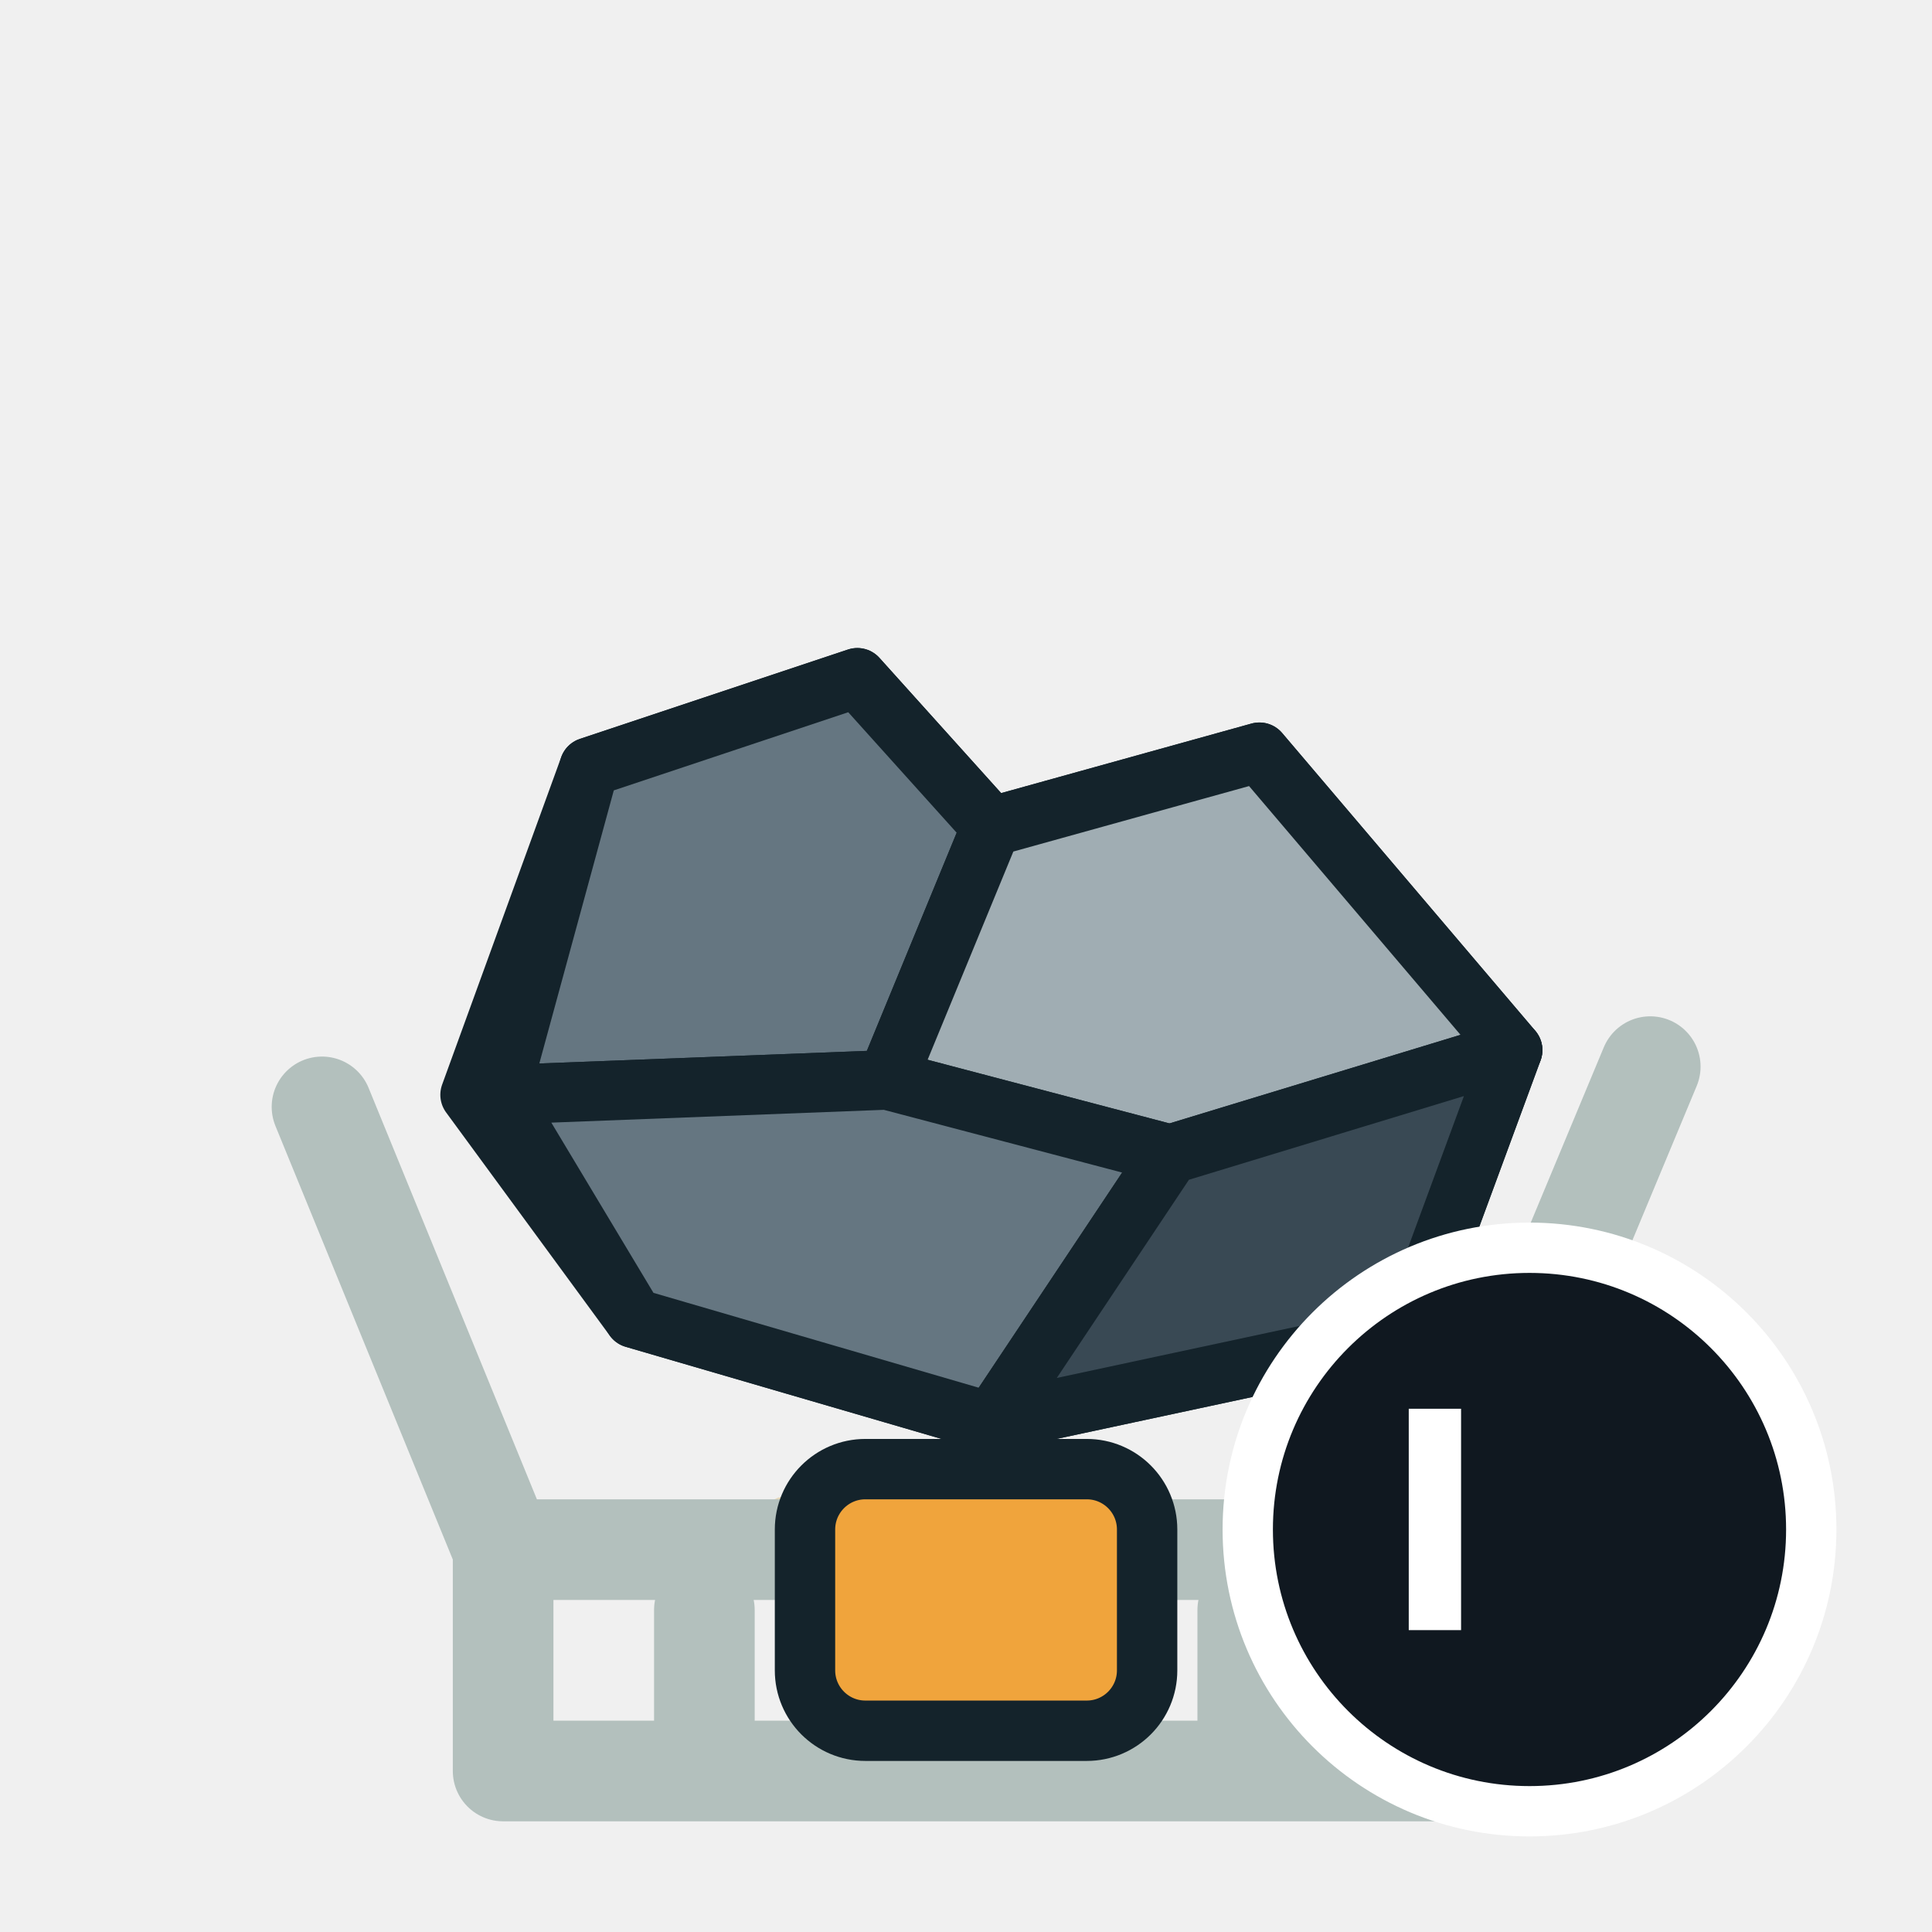
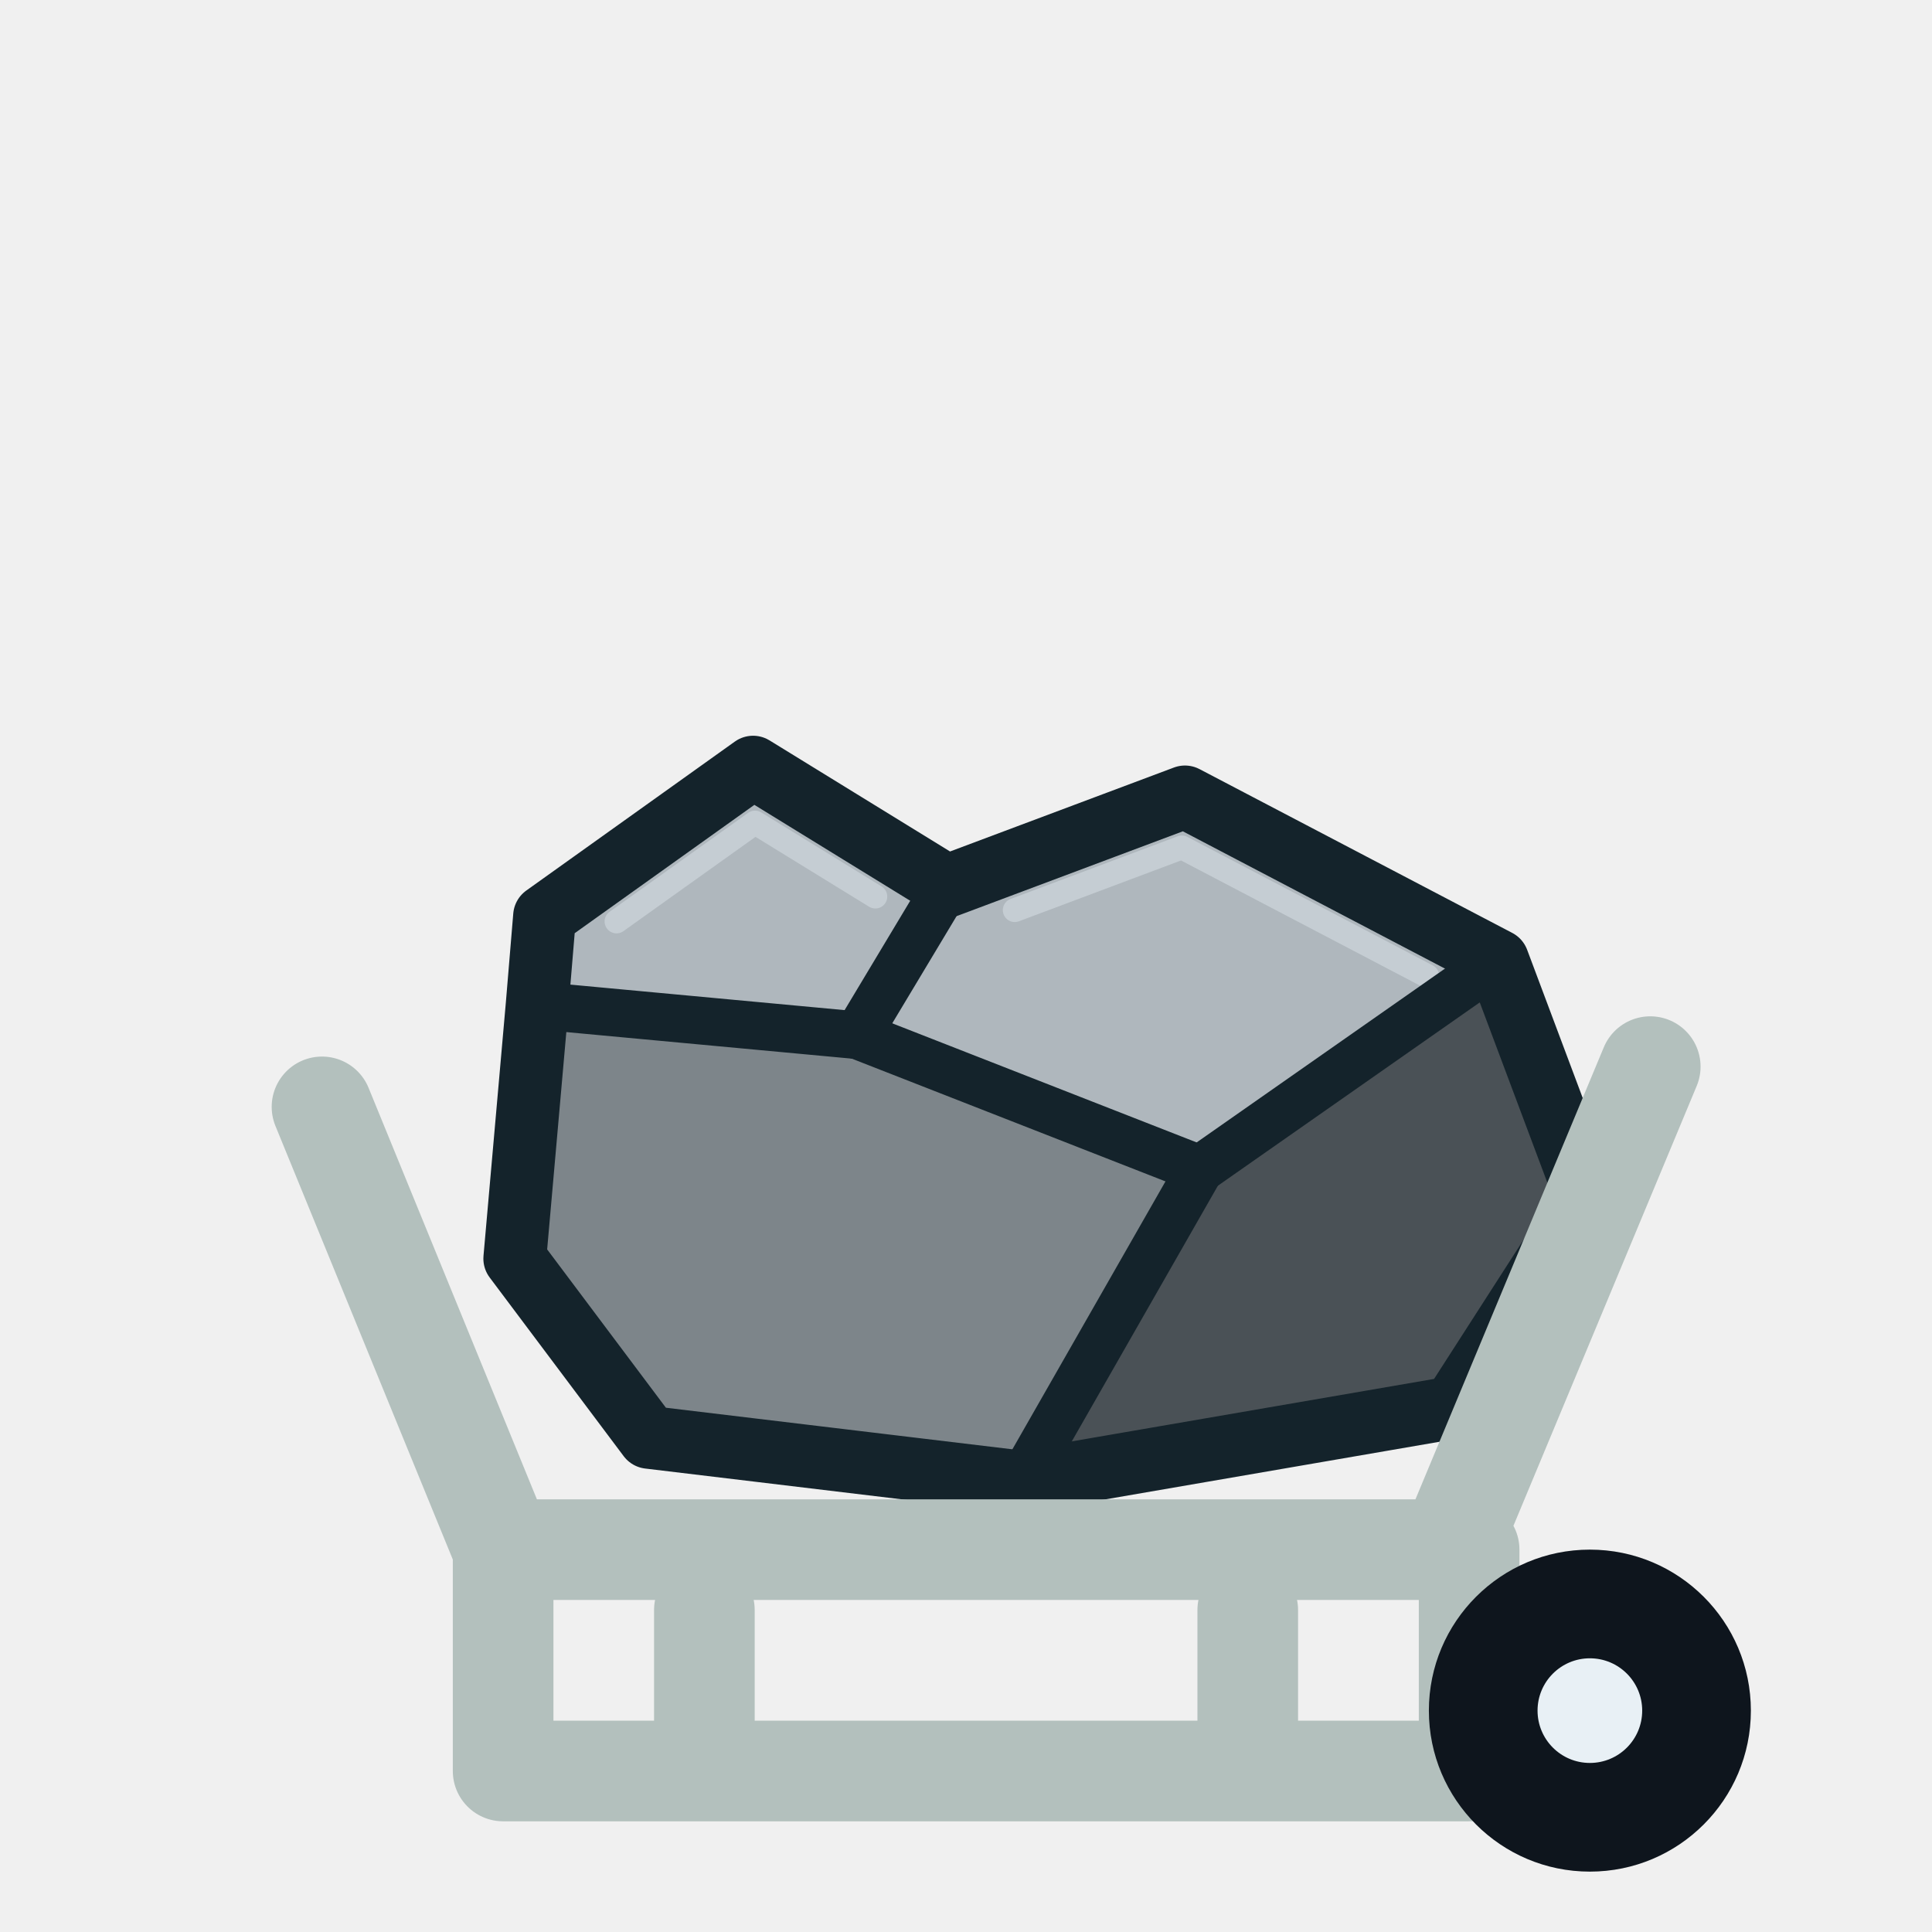
<svg xmlns="http://www.w3.org/2000/svg" width="96" height="96" viewBox="0 0 96 96">
  <g stroke-linecap="round" stroke-linejoin="round">
    <g transform="translate(13 10) scale(.74)">
-       <g id="mineral-facets" data-layer="mineral-facets">
-         <path d="M14 60 L22 38 L40 32 L49 42 L67 37 L84 57 L77 76 L49 82 L25 75 Z" fill="#394954" stroke="#14232b" stroke-width="4" />
-         <path d="M22 38 L40 32 L49 42 L42 59 L16 60 Z" fill="#657681" stroke="#14232b" stroke-width="4" />
-         <path d="M49 42 L67 37 L84 57 L61 64 L42 59 Z" fill="#a0adb3" stroke="#14232b" stroke-width="4" />
-         <path d="M42 59 L61 64 L49 82 L25 75 L16 60 Z" fill="#657681" stroke="#14232b" stroke-width="4" />
-         <path d="M61 64 L84 57 L77 76 L49 82 Z" fill="#394954" stroke="#14232b" stroke-width="4" />
+       <g id="mineral-facets" data-layer="mineral-facets" data-zone="iron">
+         <path d="M17 71 L18.5 54 L19 48 L33 38 L46 46 L62 40 L83 51 L89 67 L80 81 L51 86 L26 83 Z" fill="#4a5156" />
+         <path d="M18.5 54 L19 48 L33 38 L46 46 L40 56 Z" fill="#afb7bd" />
+         <path d="M46 46 L62 40 L83 51 L63 65 L40 56 Z" fill="#afb7bd" />
+         <path d="M83 51 L89 67 L80 81 L51 86 L63 65 Z" fill="#4a5156" />
+         <path d="M17 71 L18.5 54 L40 56 L63 65 L51 86 L26 83 Z" fill="#7d858a" />
+         <path d="M23.83 48.36 L33.13 41.72 L41.21 46.69" fill="none" stroke="#c5cdd3" stroke-width="1.6" stroke-linecap="round" stroke-linejoin="round" />
+         <path d="M50.57 47.6 L61.79 43.39 L78.27 52.02" fill="none" stroke="#c5cdd3" stroke-width="1.6" stroke-linecap="round" stroke-linejoin="round" />
+         <path d="M46 46 L40 56" fill="none" stroke="#14232b" stroke-width="3.2" stroke-linecap="round" />
+         <path d="M40 56 L18.5 54" fill="none" stroke="#14232b" stroke-width="3.2" stroke-linecap="round" />
+         <path d="M83 51 L63 65" fill="none" stroke="#14232b" stroke-width="3.2" stroke-linecap="round" />
+         <path d="M63 65 L40 56" fill="none" stroke="#14232b" stroke-width="3.2" stroke-linecap="round" />
+         <path d="M51 86 L63 65" fill="none" stroke="#14232b" stroke-width="3.2" stroke-linecap="round" />
+         <path d="M17 71 L18.5 54 L19 48 L33 38 L46 46 L62 40 L83 51 L89 67 L80 81 L51 86 L26 83 Z" fill="none" stroke="#14232b" stroke-width="4.22" stroke-linejoin="round" />
      </g>
-       <rect x="34" y="87" width="5" height="4" rx="1" fill="#e6d8b8" stroke="none" stroke-width="0" />
    </g>
    <g id="cargo-harness" data-layer="cargo-harness">
      <path d="M16 55 L25 77 H72 L82 53 M25 77 V88 H73 V77 M35 80 V87 M62 80 V87" fill="none" stroke="#b3c0bd" stroke-width="5" />
-       <rect x="40" y="73" width="17" height="13" rx="3" fill="#f0a43c" stroke="#14232b" stroke-width="3" />
    </g>
-     <g id="tier-badge">
-       <circle cx="76" cy="76" r="14" fill="#101820" stroke="#ffffff" stroke-width="2.5" />
-       <rect x="70" y="70" width="2.6" height="11" fill="#ffffff" />
+     <g id="tier-mark" data-glyph="dot">
+       <circle cx="79" cy="85" r="8" fill="#0e151d" />
+       <circle cx="79" cy="85" r="2.6" fill="#e8f0f5" />
    </g>
  </g>
</svg>
